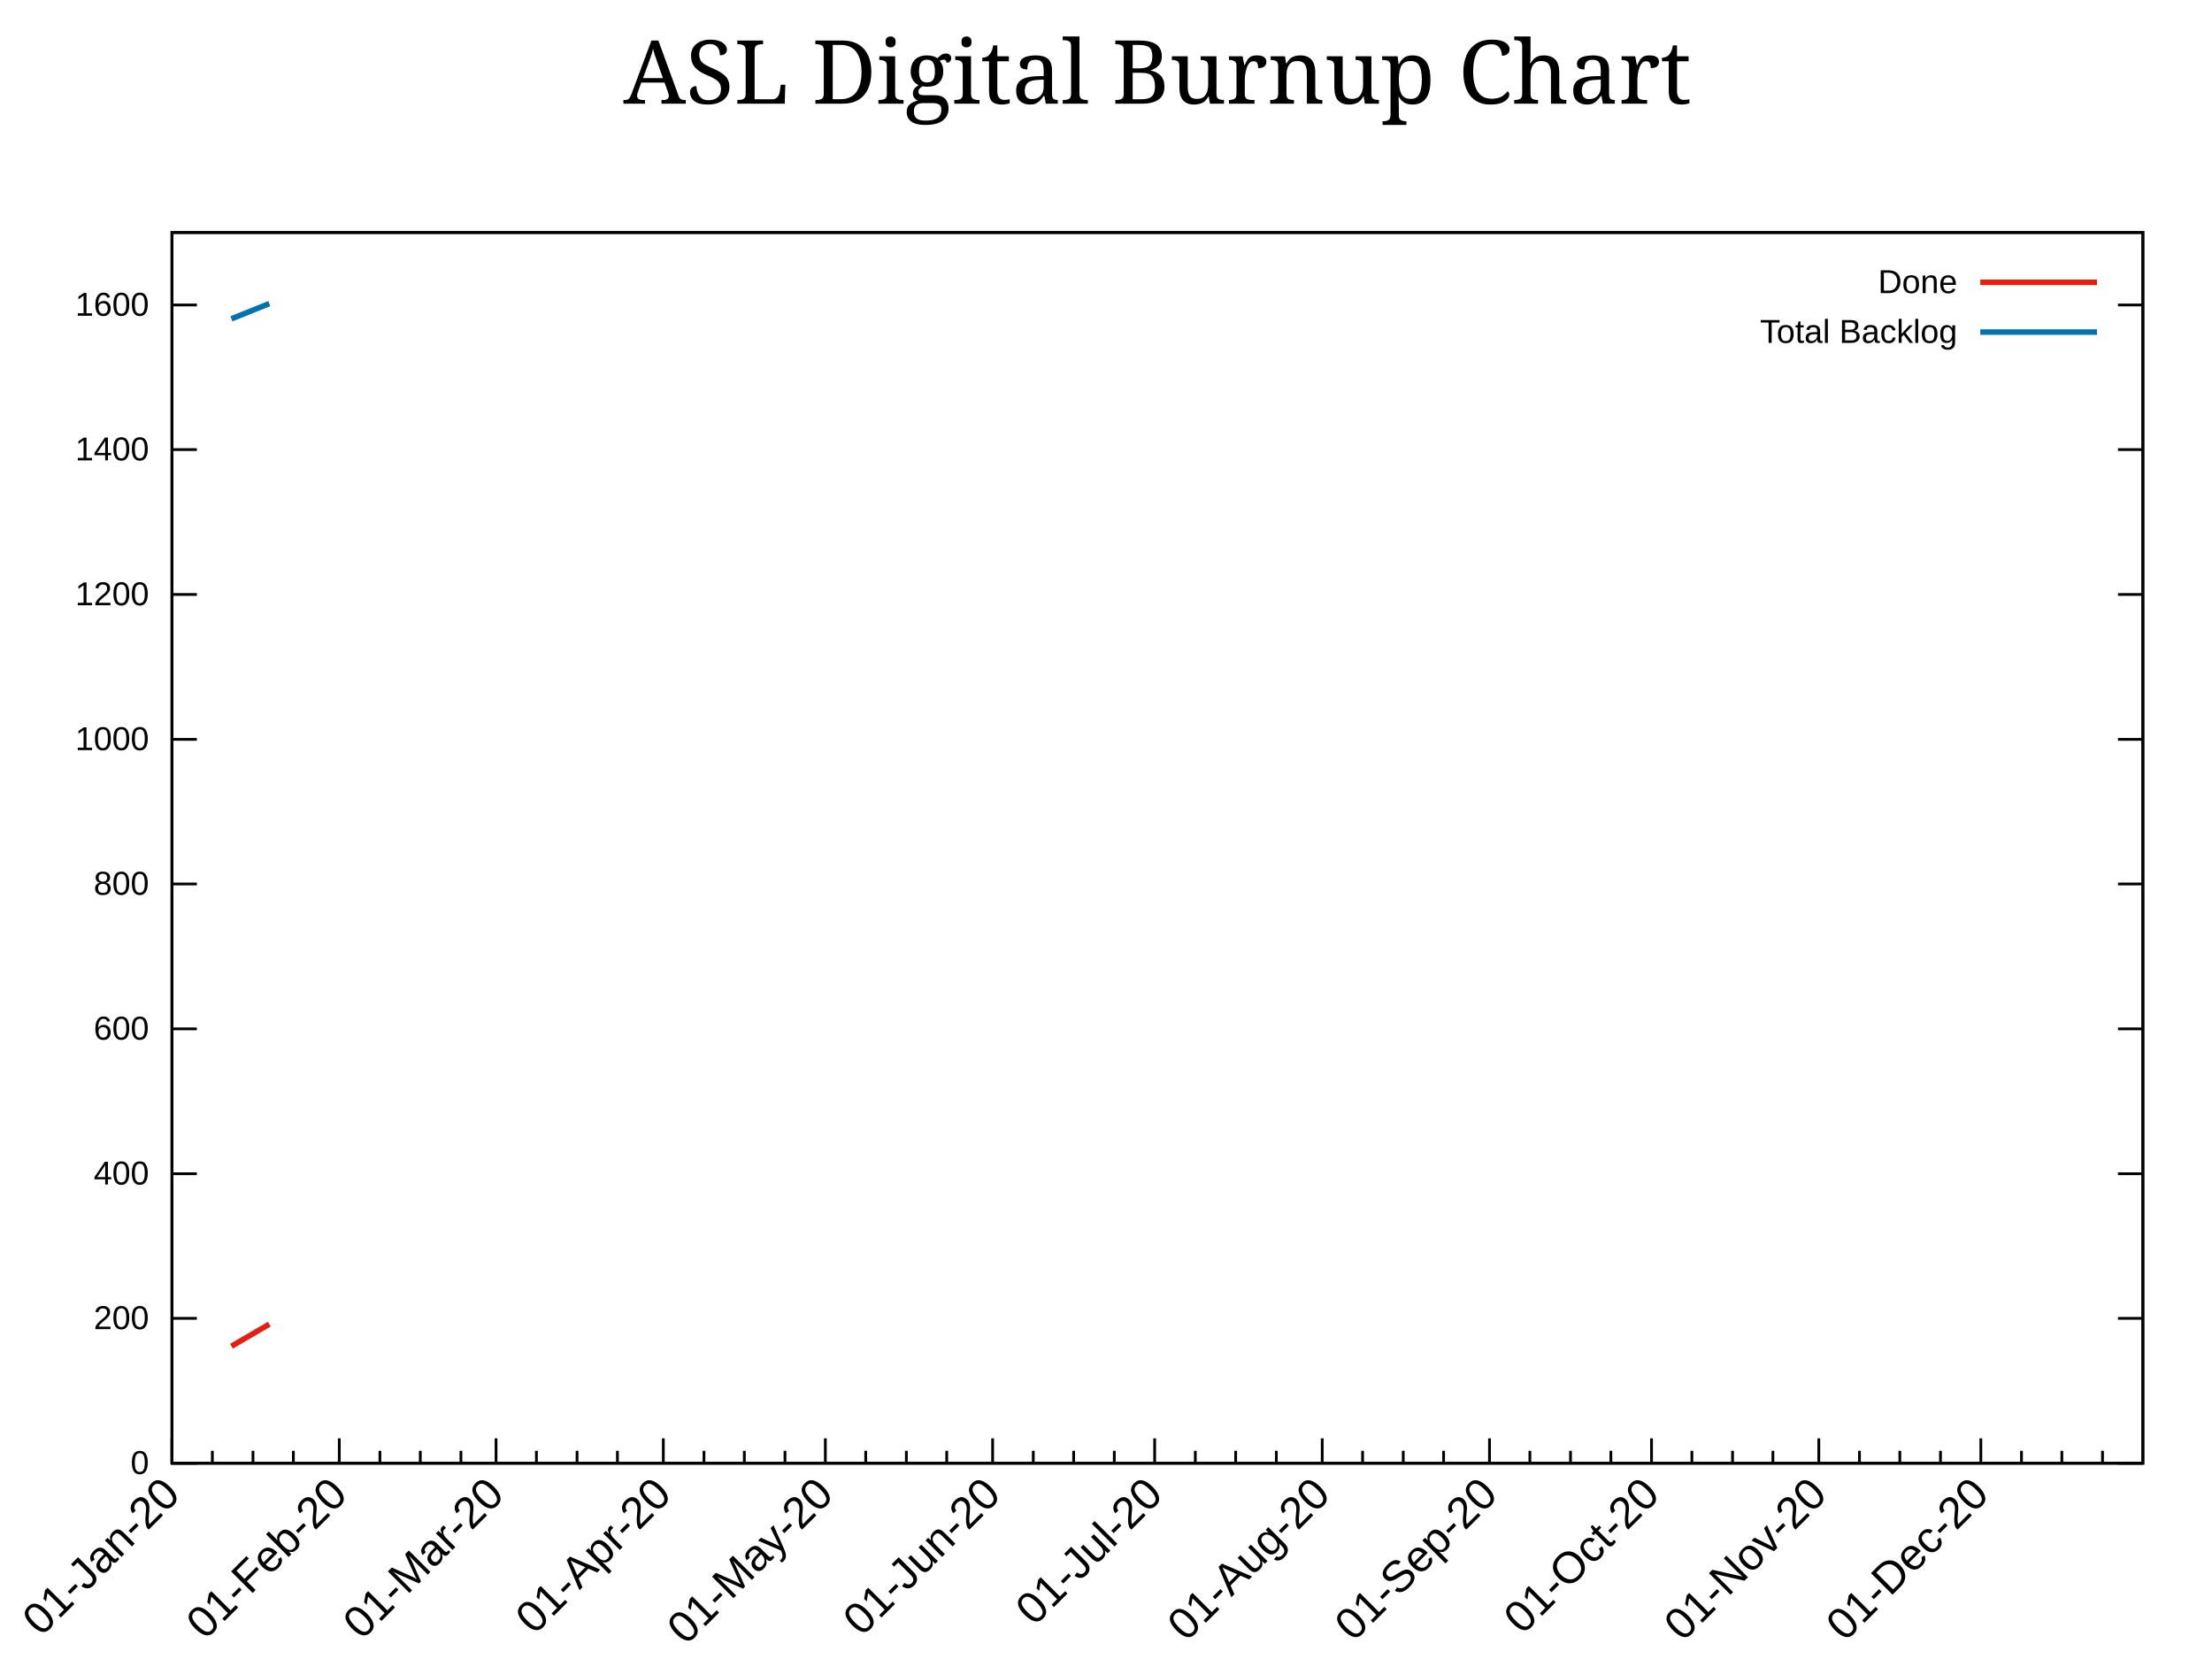
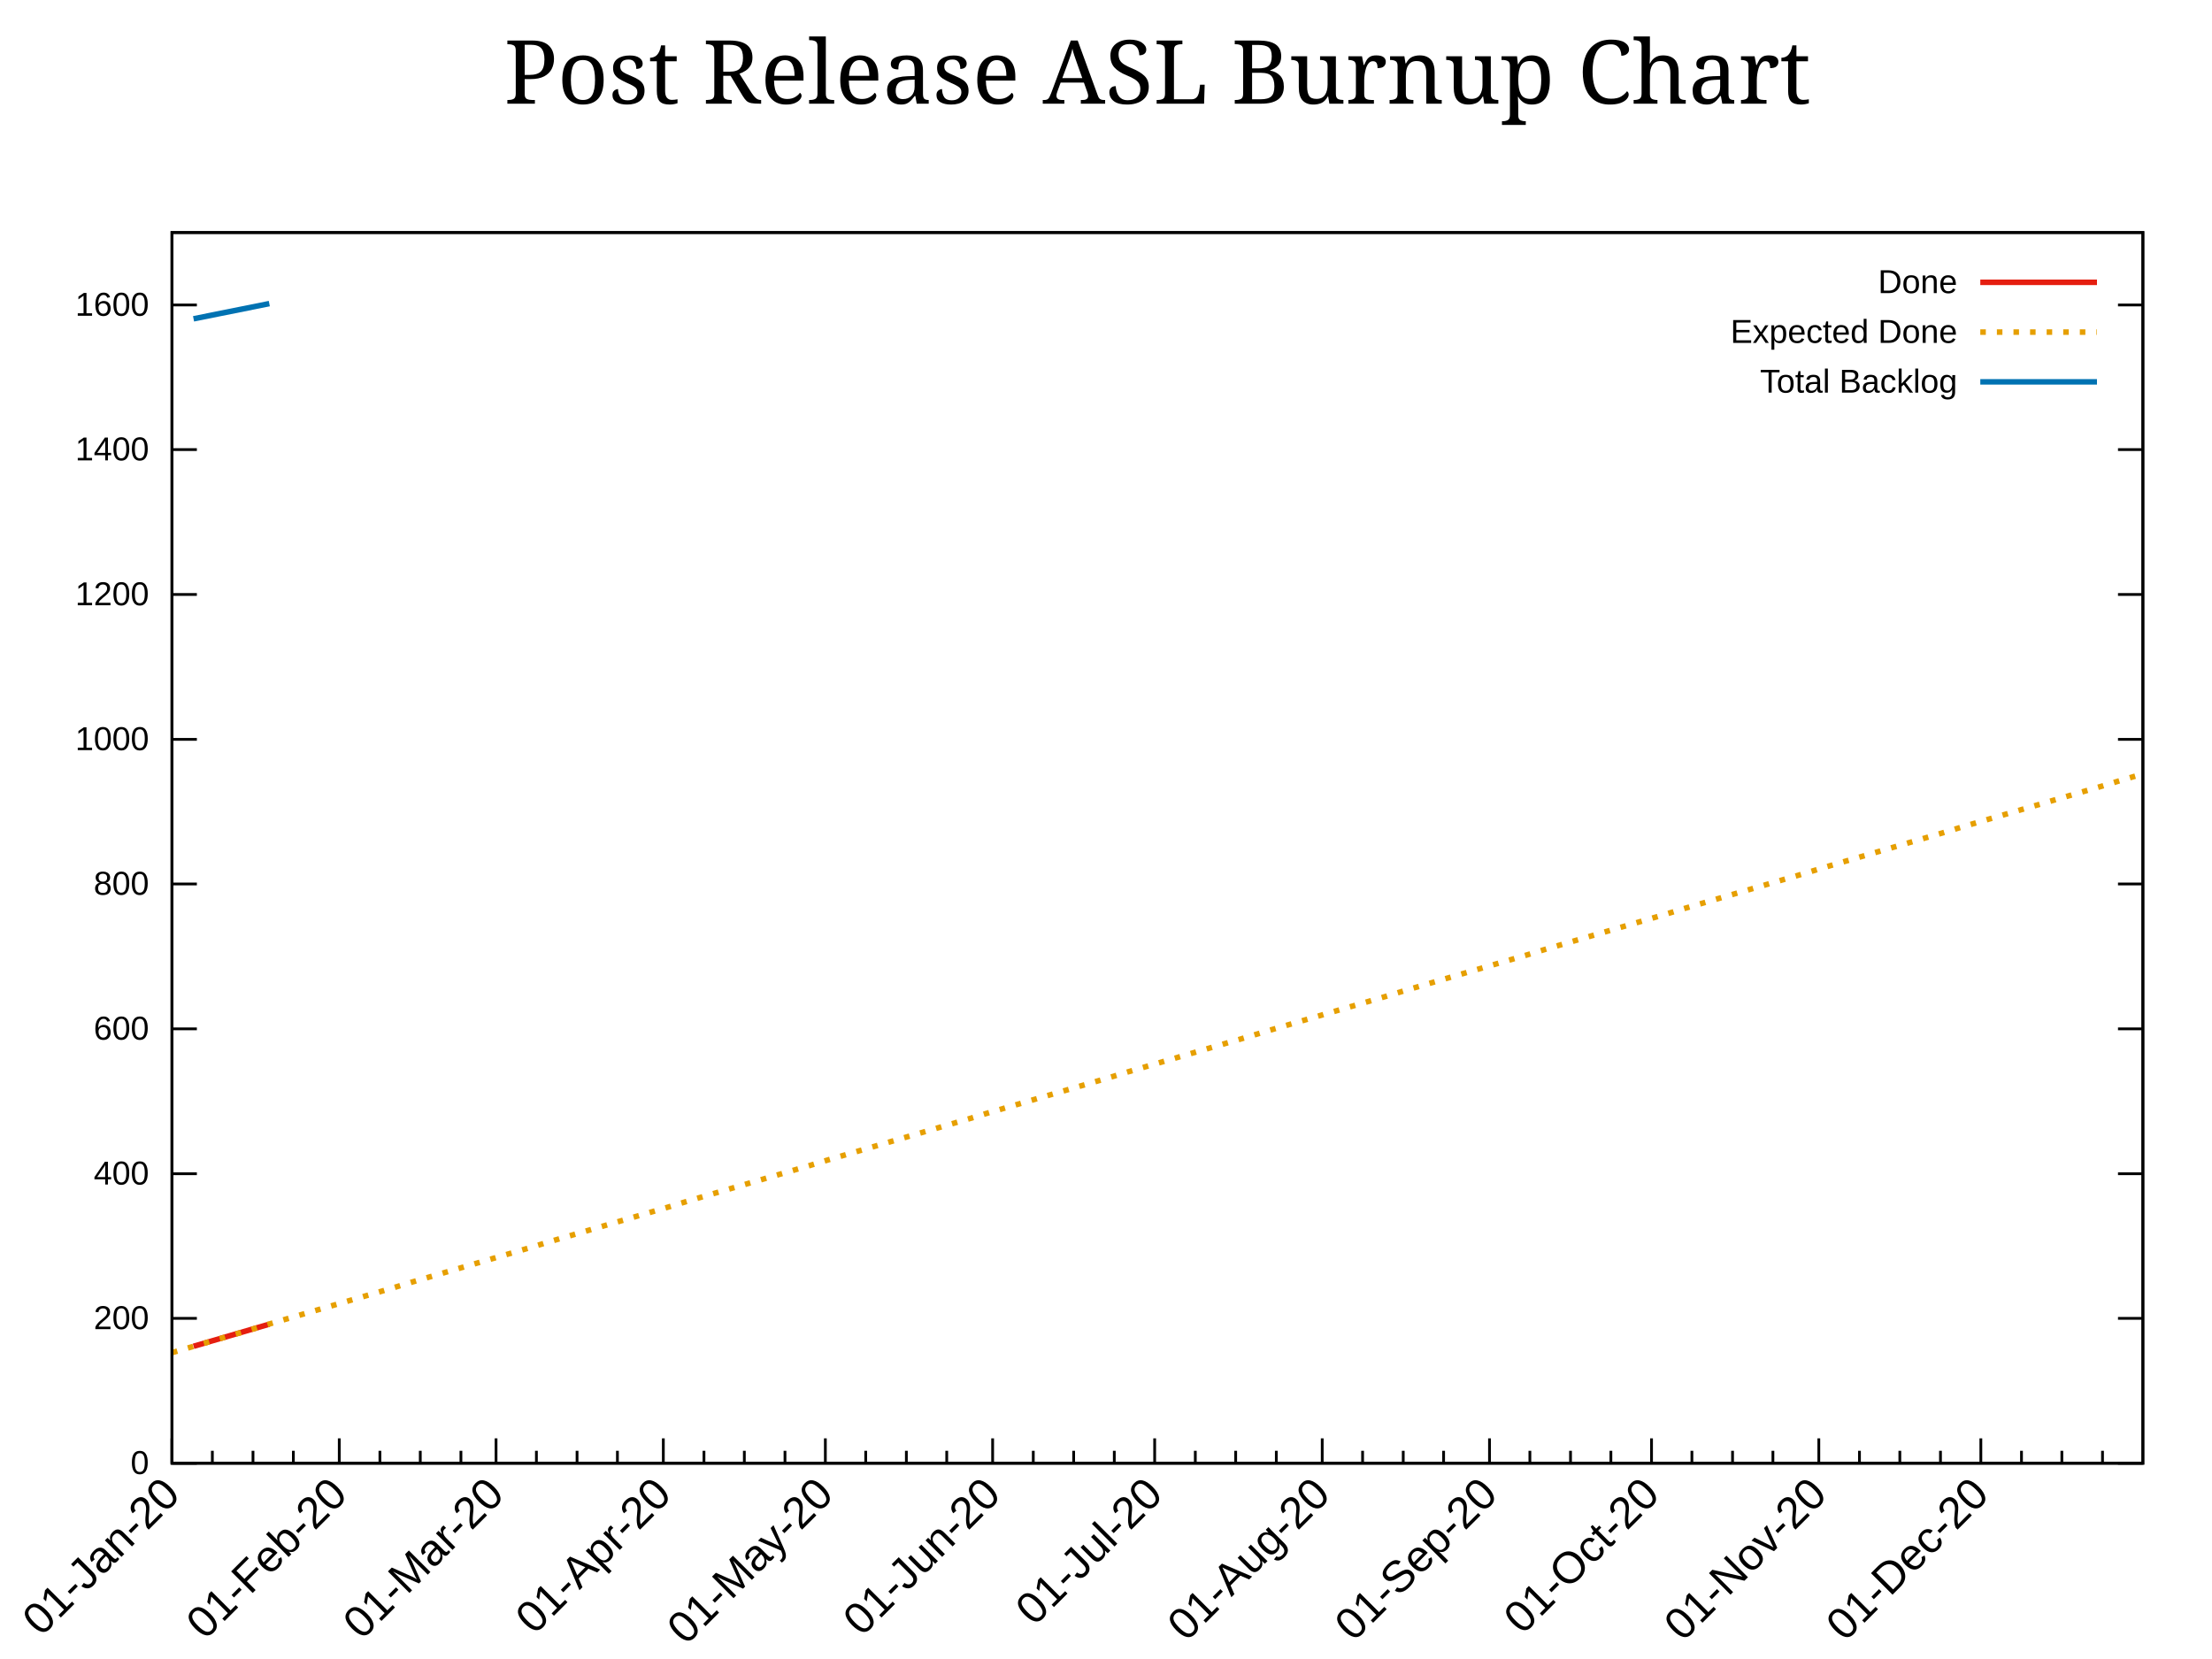
<svg xmlns="http://www.w3.org/2000/svg" xmlns:xlink="http://www.w3.org/1999/xlink" width="800" height="600" viewBox="0 0 800 600">
  <g id="gnuplot_canvas">
    <rect x="0" y="0" width="800" height="600" fill="none" />
    <defs>
      <circle id="gpDot" r="0.5" stroke-width="0.5" />
      <path id="gpPt0" stroke-width="0.222" stroke="currentColor" d="M-1,0 h2 M0,-1 v2" />
      <path id="gpPt1" stroke-width="0.222" stroke="currentColor" d="M-1,-1 L1,1 M1,-1 L-1,1" />
      <path id="gpPt2" stroke-width="0.222" stroke="currentColor" d="M-1,0 L1,0 M0,-1 L0,1 M-1,-1 L1,1 M-1,1 L1,-1" />
      <rect id="gpPt3" stroke-width="0.222" stroke="currentColor" x="-1" y="-1" width="2" height="2" />
      <rect id="gpPt4" stroke-width="0.222" stroke="currentColor" fill="currentColor" x="-1" y="-1" width="2" height="2" />
      <circle id="gpPt5" stroke-width="0.222" stroke="currentColor" cx="0" cy="0" r="1" />
      <use xlink:href="#gpPt5" id="gpPt6" fill="currentColor" stroke="none" />
      <path id="gpPt7" stroke-width="0.222" stroke="currentColor" d="M0,-1.33 L-1.33,0.67 L1.33,0.67 z" />
      <use xlink:href="#gpPt7" id="gpPt8" fill="currentColor" stroke="none" />
      <use xlink:href="#gpPt7" id="gpPt9" stroke="currentColor" transform="rotate(180)" />
      <use xlink:href="#gpPt9" id="gpPt10" fill="currentColor" stroke="none" />
      <use xlink:href="#gpPt3" id="gpPt11" stroke="currentColor" transform="rotate(45)" />
      <use xlink:href="#gpPt11" id="gpPt12" fill="currentColor" stroke="none" />
      <path id="gpPt13" stroke-width="0.222" stroke="currentColor" d="M0,1.330 L1.265,0.411 L0.782,-1.067 L-0.782,-1.076 L-1.265,0.411 z" />
      <use xlink:href="#gpPt13" id="gpPt14" fill="currentColor" stroke="none" />
      <filter id="textbox" filterUnits="objectBoundingBox" x="0" y="0" height="1" width="1">
        <feFlood flood-color="white" flood-opacity="1" result="bgnd" />
        <feComposite in="SourceGraphic" in2="bgnd" operator="atop" />
      </filter>
      <filter id="greybox" filterUnits="objectBoundingBox" x="0" y="0" height="1" width="1">
        <feFlood flood-color="lightgrey" flood-opacity="1" result="grey" />
        <feComposite in="SourceGraphic" in2="grey" operator="atop" />
      </filter>
    </defs>
    <g fill="none" color="white" stroke="currentColor" stroke-width="1.00" stroke-linecap="butt" stroke-linejoin="miter">
</g>
    <g fill="none" color="black" stroke="currentColor" stroke-width="1.00" stroke-linecap="butt" stroke-linejoin="miter">
      <path stroke="black" d="M62.2,529.2 L71.2,529.2 M775.0,529.2 L766.0,529.2  " />
      <g transform="translate(53.9,533.1)" stroke="none" fill="black" font-family="Arial" font-size="12.00" text-anchor="end">
        <text>
          <tspan font-family="Arial"> 0</tspan>
        </text>
      </g>
    </g>
    <g fill="none" color="black" stroke="currentColor" stroke-width="1.00" stroke-linecap="butt" stroke-linejoin="miter">
      <path stroke="black" d="M62.2,476.8 L71.2,476.8 M775.0,476.8 L766.0,476.8  " />
      <g transform="translate(53.9,480.7)" stroke="none" fill="black" font-family="Arial" font-size="12.00" text-anchor="end">
        <text>
          <tspan font-family="Arial"> 200</tspan>
        </text>
      </g>
    </g>
    <g fill="none" color="black" stroke="currentColor" stroke-width="1.00" stroke-linecap="butt" stroke-linejoin="miter">
      <path stroke="black" d="M62.2,424.5 L71.2,424.5 M775.0,424.5 L766.0,424.5  " />
      <g transform="translate(53.9,428.4)" stroke="none" fill="black" font-family="Arial" font-size="12.00" text-anchor="end">
        <text>
          <tspan font-family="Arial"> 400</tspan>
        </text>
      </g>
    </g>
    <g fill="none" color="black" stroke="currentColor" stroke-width="1.00" stroke-linecap="butt" stroke-linejoin="miter">
      <path stroke="black" d="M62.2,372.1 L71.2,372.1 M775.0,372.1 L766.0,372.1  " />
      <g transform="translate(53.9,376.0)" stroke="none" fill="black" font-family="Arial" font-size="12.00" text-anchor="end">
        <text>
          <tspan font-family="Arial"> 600</tspan>
        </text>
      </g>
    </g>
    <g fill="none" color="black" stroke="currentColor" stroke-width="1.00" stroke-linecap="butt" stroke-linejoin="miter">
      <path stroke="black" d="M62.2,319.7 L71.2,319.7 M775.0,319.7 L766.0,319.7  " />
      <g transform="translate(53.9,323.6)" stroke="none" fill="black" font-family="Arial" font-size="12.00" text-anchor="end">
        <text>
          <tspan font-family="Arial"> 800</tspan>
        </text>
      </g>
    </g>
    <g fill="none" color="black" stroke="currentColor" stroke-width="1.00" stroke-linecap="butt" stroke-linejoin="miter">
      <path stroke="black" d="M62.2,267.4 L71.2,267.4 M775.0,267.4 L766.0,267.4  " />
      <g transform="translate(53.9,271.3)" stroke="none" fill="black" font-family="Arial" font-size="12.00" text-anchor="end">
        <text>
          <tspan font-family="Arial"> 1000</tspan>
        </text>
      </g>
    </g>
    <g fill="none" color="black" stroke="currentColor" stroke-width="1.00" stroke-linecap="butt" stroke-linejoin="miter">
      <path stroke="black" d="M62.2,215.0 L71.2,215.0 M775.0,215.0 L766.0,215.0  " />
      <g transform="translate(53.9,218.9)" stroke="none" fill="black" font-family="Arial" font-size="12.00" text-anchor="end">
        <text>
          <tspan font-family="Arial"> 1200</tspan>
        </text>
      </g>
    </g>
    <g fill="none" color="black" stroke="currentColor" stroke-width="1.00" stroke-linecap="butt" stroke-linejoin="miter">
      <path stroke="black" d="M62.2,162.6 L71.2,162.6 M775.0,162.6 L766.0,162.6  " />
      <g transform="translate(53.9,166.5)" stroke="none" fill="black" font-family="Arial" font-size="12.00" text-anchor="end">
        <text>
          <tspan font-family="Arial"> 1400</tspan>
        </text>
      </g>
    </g>
    <g fill="none" color="black" stroke="currentColor" stroke-width="1.00" stroke-linecap="butt" stroke-linejoin="miter">
      <path stroke="black" d="M62.2,110.3 L71.2,110.3 M775.0,110.3 L766.0,110.3  " />
      <g transform="translate(53.9,114.2)" stroke="none" fill="black" font-family="Arial" font-size="12.00" text-anchor="end">
        <text>
          <tspan font-family="Arial"> 1600</tspan>
        </text>
      </g>
    </g>
    <g fill="none" color="black" stroke="currentColor" stroke-width="1.00" stroke-linecap="butt" stroke-linejoin="miter">
      <path stroke="black" d="M62.2,529.2 L62.2,520.2  " />
      <g transform="translate(65.8,541.2) rotate(-45)" stroke="none" fill="black" font-family="Arial" font-size="16.00" text-anchor="end">
        <text>
          <tspan font-family="Arial">01-Jan-20</tspan>
        </text>
      </g>
    </g>
    <g fill="none" color="black" stroke="currentColor" stroke-width="1.00" stroke-linecap="butt" stroke-linejoin="miter">
      <path stroke="black" d="M76.8,529.2 L76.8,524.7 M91.5,529.2 L91.5,524.7 M106.1,529.2 L106.1,524.7 M122.7,529.2 L122.7,520.2    " />
      <g transform="translate(126.3,541.2) rotate(-45)" stroke="none" fill="black" font-family="Arial" font-size="16.00" text-anchor="end">
        <text>
          <tspan font-family="Arial">01-Feb-20</tspan>
        </text>
      </g>
    </g>
    <g fill="none" color="black" stroke="currentColor" stroke-width="1.00" stroke-linecap="butt" stroke-linejoin="miter">
      <path stroke="black" d="M137.4,529.2 L137.4,524.7 M152.0,529.2 L152.0,524.7 M166.7,529.2 L166.7,524.7 M179.4,529.2 L179.4,520.2    " />
      <g transform="translate(183.0,541.2) rotate(-45)" stroke="none" fill="black" font-family="Arial" font-size="16.00" text-anchor="end">
        <text>
          <tspan font-family="Arial">01-Mar-20</tspan>
        </text>
      </g>
    </g>
    <g fill="none" color="black" stroke="currentColor" stroke-width="1.00" stroke-linecap="butt" stroke-linejoin="miter">
      <path stroke="black" d="M194.0,529.2 L194.0,524.7 M208.7,529.2 L208.7,524.7 M223.3,529.2 L223.3,524.7 M239.9,529.2 L239.9,520.2    " />
      <g transform="translate(243.5,541.2) rotate(-45)" stroke="none" fill="black" font-family="Arial" font-size="16.00" text-anchor="end">
        <text>
          <tspan font-family="Arial">01-Apr-20</tspan>
        </text>
      </g>
    </g>
    <g fill="none" color="black" stroke="currentColor" stroke-width="1.00" stroke-linecap="butt" stroke-linejoin="miter">
      <path stroke="black" d="M254.6,529.2 L254.6,524.7 M269.2,529.2 L269.2,524.7 M283.9,529.2 L283.9,524.7 M298.5,529.2 L298.5,520.2    " />
      <g transform="translate(302.1,541.2) rotate(-45)" stroke="none" fill="black" font-family="Arial" font-size="16.00" text-anchor="end">
        <text>
          <tspan font-family="Arial">01-May-20</tspan>
        </text>
      </g>
    </g>
    <g fill="none" color="black" stroke="currentColor" stroke-width="1.00" stroke-linecap="butt" stroke-linejoin="miter">
      <path stroke="black" d="M313.1,529.2 L313.1,524.7 M327.8,529.2 L327.8,524.7 M342.4,529.2 L342.4,524.7 M359.0,529.2 L359.0,520.2    " />
      <g transform="translate(362.6,541.2) rotate(-45)" stroke="none" fill="black" font-family="Arial" font-size="16.00" text-anchor="end">
        <text>
          <tspan font-family="Arial">01-Jun-20</tspan>
        </text>
      </g>
    </g>
    <g fill="none" color="black" stroke="currentColor" stroke-width="1.00" stroke-linecap="butt" stroke-linejoin="miter">
      <path stroke="black" d="M373.7,529.2 L373.7,524.7 M388.3,529.2 L388.3,524.7 M403.0,529.2 L403.0,524.7 M417.6,529.2 L417.6,520.2    " />
      <g transform="translate(421.2,541.2) rotate(-45)" stroke="none" fill="black" font-family="Arial" font-size="16.00" text-anchor="end">
        <text>
          <tspan font-family="Arial">01-Jul-20</tspan>
        </text>
      </g>
    </g>
    <g fill="none" color="black" stroke="currentColor" stroke-width="1.00" stroke-linecap="butt" stroke-linejoin="miter">
      <path stroke="black" d="M432.3,529.2 L432.3,524.7 M446.9,529.2 L446.9,524.7 M461.6,529.2 L461.6,524.7 M478.2,529.2 L478.2,520.2    " />
      <g transform="translate(481.8,541.2) rotate(-45)" stroke="none" fill="black" font-family="Arial" font-size="16.00" text-anchor="end">
        <text>
          <tspan font-family="Arial">01-Aug-20</tspan>
        </text>
      </g>
    </g>
    <g fill="none" color="black" stroke="currentColor" stroke-width="1.00" stroke-linecap="butt" stroke-linejoin="miter">
      <path stroke="black" d="M492.8,529.2 L492.8,524.7 M507.5,529.2 L507.5,524.7 M522.1,529.2 L522.1,524.7 M538.7,529.2 L538.7,520.2    " />
      <g transform="translate(542.3,541.2) rotate(-45)" stroke="none" fill="black" font-family="Arial" font-size="16.00" text-anchor="end">
        <text>
          <tspan font-family="Arial">01-Sep-20</tspan>
        </text>
      </g>
    </g>
    <g fill="none" color="black" stroke="currentColor" stroke-width="1.00" stroke-linecap="butt" stroke-linejoin="miter">
      <path stroke="black" d="M553.3,529.2 L553.3,524.7 M568.0,529.2 L568.0,524.7 M582.6,529.2 L582.6,524.7 M597.3,529.2 L597.3,520.2    " />
      <g transform="translate(600.9,541.2) rotate(-45)" stroke="none" fill="black" font-family="Arial" font-size="16.00" text-anchor="end">
        <text>
          <tspan font-family="Arial">01-Oct-20</tspan>
        </text>
      </g>
    </g>
    <g fill="none" color="black" stroke="currentColor" stroke-width="1.00" stroke-linecap="butt" stroke-linejoin="miter">
      <path stroke="black" d="M611.9,529.2 L611.9,524.7 M626.6,529.2 L626.6,524.7 M641.2,529.2 L641.2,524.7 M657.8,529.2 L657.8,520.2    " />
      <g transform="translate(661.4,541.2) rotate(-45)" stroke="none" fill="black" font-family="Arial" font-size="16.00" text-anchor="end">
        <text>
          <tspan font-family="Arial">01-Nov-20</tspan>
        </text>
      </g>
    </g>
    <g fill="none" color="black" stroke="currentColor" stroke-width="1.00" stroke-linecap="butt" stroke-linejoin="miter">
      <path stroke="black" d="M672.5,529.2 L672.5,524.7 M687.1,529.2 L687.1,524.7 M701.8,529.2 L701.8,524.7 M716.4,529.2 L716.4,520.2    " />
      <g transform="translate(720.0,541.2) rotate(-45)" stroke="none" fill="black" font-family="Arial" font-size="16.00" text-anchor="end">
        <text>
          <tspan font-family="Arial">01-Dec-20</tspan>
        </text>
      </g>
    </g>
    <g fill="none" color="black" stroke="currentColor" stroke-width="1.00" stroke-linecap="butt" stroke-linejoin="miter">
      <path stroke="black" d="M731.1,529.2 L731.1,524.7 M745.7,529.2 L745.7,524.7 M760.4,529.2 L760.4,524.7  " />
    </g>
    <g fill="none" color="black" stroke="currentColor" stroke-width="1.00" stroke-linecap="butt" stroke-linejoin="miter">
      <path stroke="black" d="M62.2,84.1 L62.2,529.2 L775.0,529.2 L775.0,84.1 L62.2,84.1 Z  " />
    </g>
    <g fill="none" color="black" stroke="currentColor" stroke-width="1.00" stroke-linecap="butt" stroke-linejoin="miter">
      <g transform="translate(418.6,37.5)" stroke="none" fill="black" font-family="Serif" font-size="32.00" text-anchor="middle">
        <text>
-           <tspan font-family="Serif">ASL Digital Burnup Chart</tspan>
+           <tspan font-family="Serif">Post Release ASL Burnup Chart</tspan>
        </text>
      </g>
    </g>
    <g id="gnuplot_plot_1">
      <g fill="none" color="white" stroke="black" stroke-width="2.00" stroke-linecap="butt" stroke-linejoin="miter">
</g>
      <g fill="none" color="black" stroke="currentColor" stroke-width="2.00" stroke-linecap="butt" stroke-linejoin="miter">
        <g transform="translate(707.9,106.0)" stroke="none" fill="black" font-family="Arial" font-size="12.00" text-anchor="end">
          <text>
            <tspan font-family="Arial">Done</tspan>
          </text>
        </g>
      </g>
      <g fill="none" color="black" stroke="currentColor" stroke-width="2.00" stroke-linecap="butt" stroke-linejoin="miter">
-         <path stroke="rgb(229,  30,  16)" d="M716.2,102.1 L758.4,102.1 M83.7,486.9 L97.4,478.9  " />
+         <path stroke="rgb(229,  30,  16)" d="M716.2,102.1 L758.4,102.1 M70.0,486.9 L97.4,478.9  " />
      </g>
    </g>
    <g id="gnuplot_plot_2">
      <g fill="none" color="black" stroke="currentColor" stroke-width="2.00" stroke-linecap="butt" stroke-linejoin="miter">
        <g transform="translate(707.9,124.0)" stroke="none" fill="black" font-family="Arial" font-size="12.00" text-anchor="end">
+           <text>
+             <tspan font-family="Arial">Expected Done</tspan>
+           </text>
+         </g>
+       </g>
+       <g fill="none" color="black" stroke="currentColor" stroke-width="2.00" stroke-linecap="butt" stroke-linejoin="miter">
+         <path stroke="rgb(230, 159,   0)" stroke-dasharray=" 2,4" d="M716.2,120.1 L758.4,120.1 M62.2,489.2 L69.4,487.1 L76.6,485.0 L83.8,482.9 L91.0,480.8 L98.2,478.6   L105.4,476.5 L112.6,474.4 L119.8,472.3 L127.0,470.2 L134.2,468.1 L141.4,466.0 L148.6,463.8 L155.8,461.7   L163.0,459.6 L170.2,457.5 L177.4,455.4 L184.6,453.3 L191.8,451.2 L199.0,449.0 L206.2,446.9 L213.4,444.8   L220.6,442.7 L227.8,440.6 L235.0,438.5 L242.2,436.4 L249.4,434.2 L256.6,432.1 L263.8,430.0 L271.0,427.9   L278.2,425.8 L285.4,423.7 L292.6,421.6 L299.8,419.4 L307.0,417.3 L314.2,415.2 L321.4,413.1 L328.6,411.0   L335.8,408.9 L343.0,406.8 L350.2,404.7 L357.4,402.5 L364.6,400.4 L371.8,398.3 L379.0,396.2 L386.2,394.1   L393.4,392.0 L400.6,389.9 L407.8,387.7 L415.0,385.6 L422.2,383.5 L429.4,381.4 L436.6,379.3 L443.8,377.2   L451.0,375.1 L458.2,372.9 L465.4,370.8 L472.6,368.7 L479.8,366.6 L487.0,364.5 L494.2,362.4 L501.4,360.3   L508.6,358.1 L515.8,356.0 L523.0,353.9 L530.2,351.8 L537.4,349.7 L544.6,347.6 L551.8,345.5 L559.0,343.3   L566.2,341.2 L573.4,339.1 L580.6,337.0 L587.8,334.9 L595.0,332.8 L602.2,330.7 L609.4,328.5 L616.6,326.4   L623.8,324.3 L631.0,322.2 L638.2,320.1 L645.4,318.0 L652.6,315.9 L659.8,313.7 L667.0,311.6 L674.2,309.5   L681.4,307.4 L688.6,305.3 L695.8,303.2 L703.0,301.1 L710.2,298.9 L717.4,296.8 L724.6,294.7 L731.8,292.6   L739.0,290.5 L746.2,288.4 L753.4,286.3 L760.6,284.2 L767.8,282.0 L775.0,279.9  " />
+       </g>
+     </g>
+     <g id="gnuplot_plot_3">
+       <g fill="none" color="black" stroke="currentColor" stroke-width="2.00" stroke-linecap="butt" stroke-linejoin="miter">
+         <g transform="translate(707.9,142.0)" stroke="none" fill="black" font-family="Arial" font-size="12.00" text-anchor="end">
          <text>
            <tspan font-family="Arial">Total Backlog</tspan>
          </text>
        </g>
      </g>
      <g fill="none" color="black" stroke="currentColor" stroke-width="2.00" stroke-linecap="butt" stroke-linejoin="miter">
-         <path stroke="rgb(  0, 114, 178)" d="M716.2,120.1 L758.4,120.1 M83.7,115.3 L97.4,109.8  " />
+         <path stroke="rgb(  0, 114, 178)" d="M716.2,138.1 L758.4,138.1 M70.0,115.3 L97.4,109.8  " />
      </g>
    </g>
    <g fill="none" color="black" stroke="currentColor" stroke-width="2.00" stroke-linecap="butt" stroke-linejoin="miter">
</g>
    <g fill="none" color="black" stroke="black" stroke-width="1.00" stroke-linecap="butt" stroke-linejoin="miter">
</g>
    <g fill="none" color="black" stroke="currentColor" stroke-width="1.00" stroke-linecap="butt" stroke-linejoin="miter">
      <path stroke="black" d="M62.2,84.1 L62.2,529.2 L775.0,529.2 L775.0,84.1 L62.2,84.1 Z  " />
    </g>
    <g fill="none" color="black" stroke="currentColor" stroke-width="1.00" stroke-linecap="butt" stroke-linejoin="miter">
</g>
  </g>
</svg>
